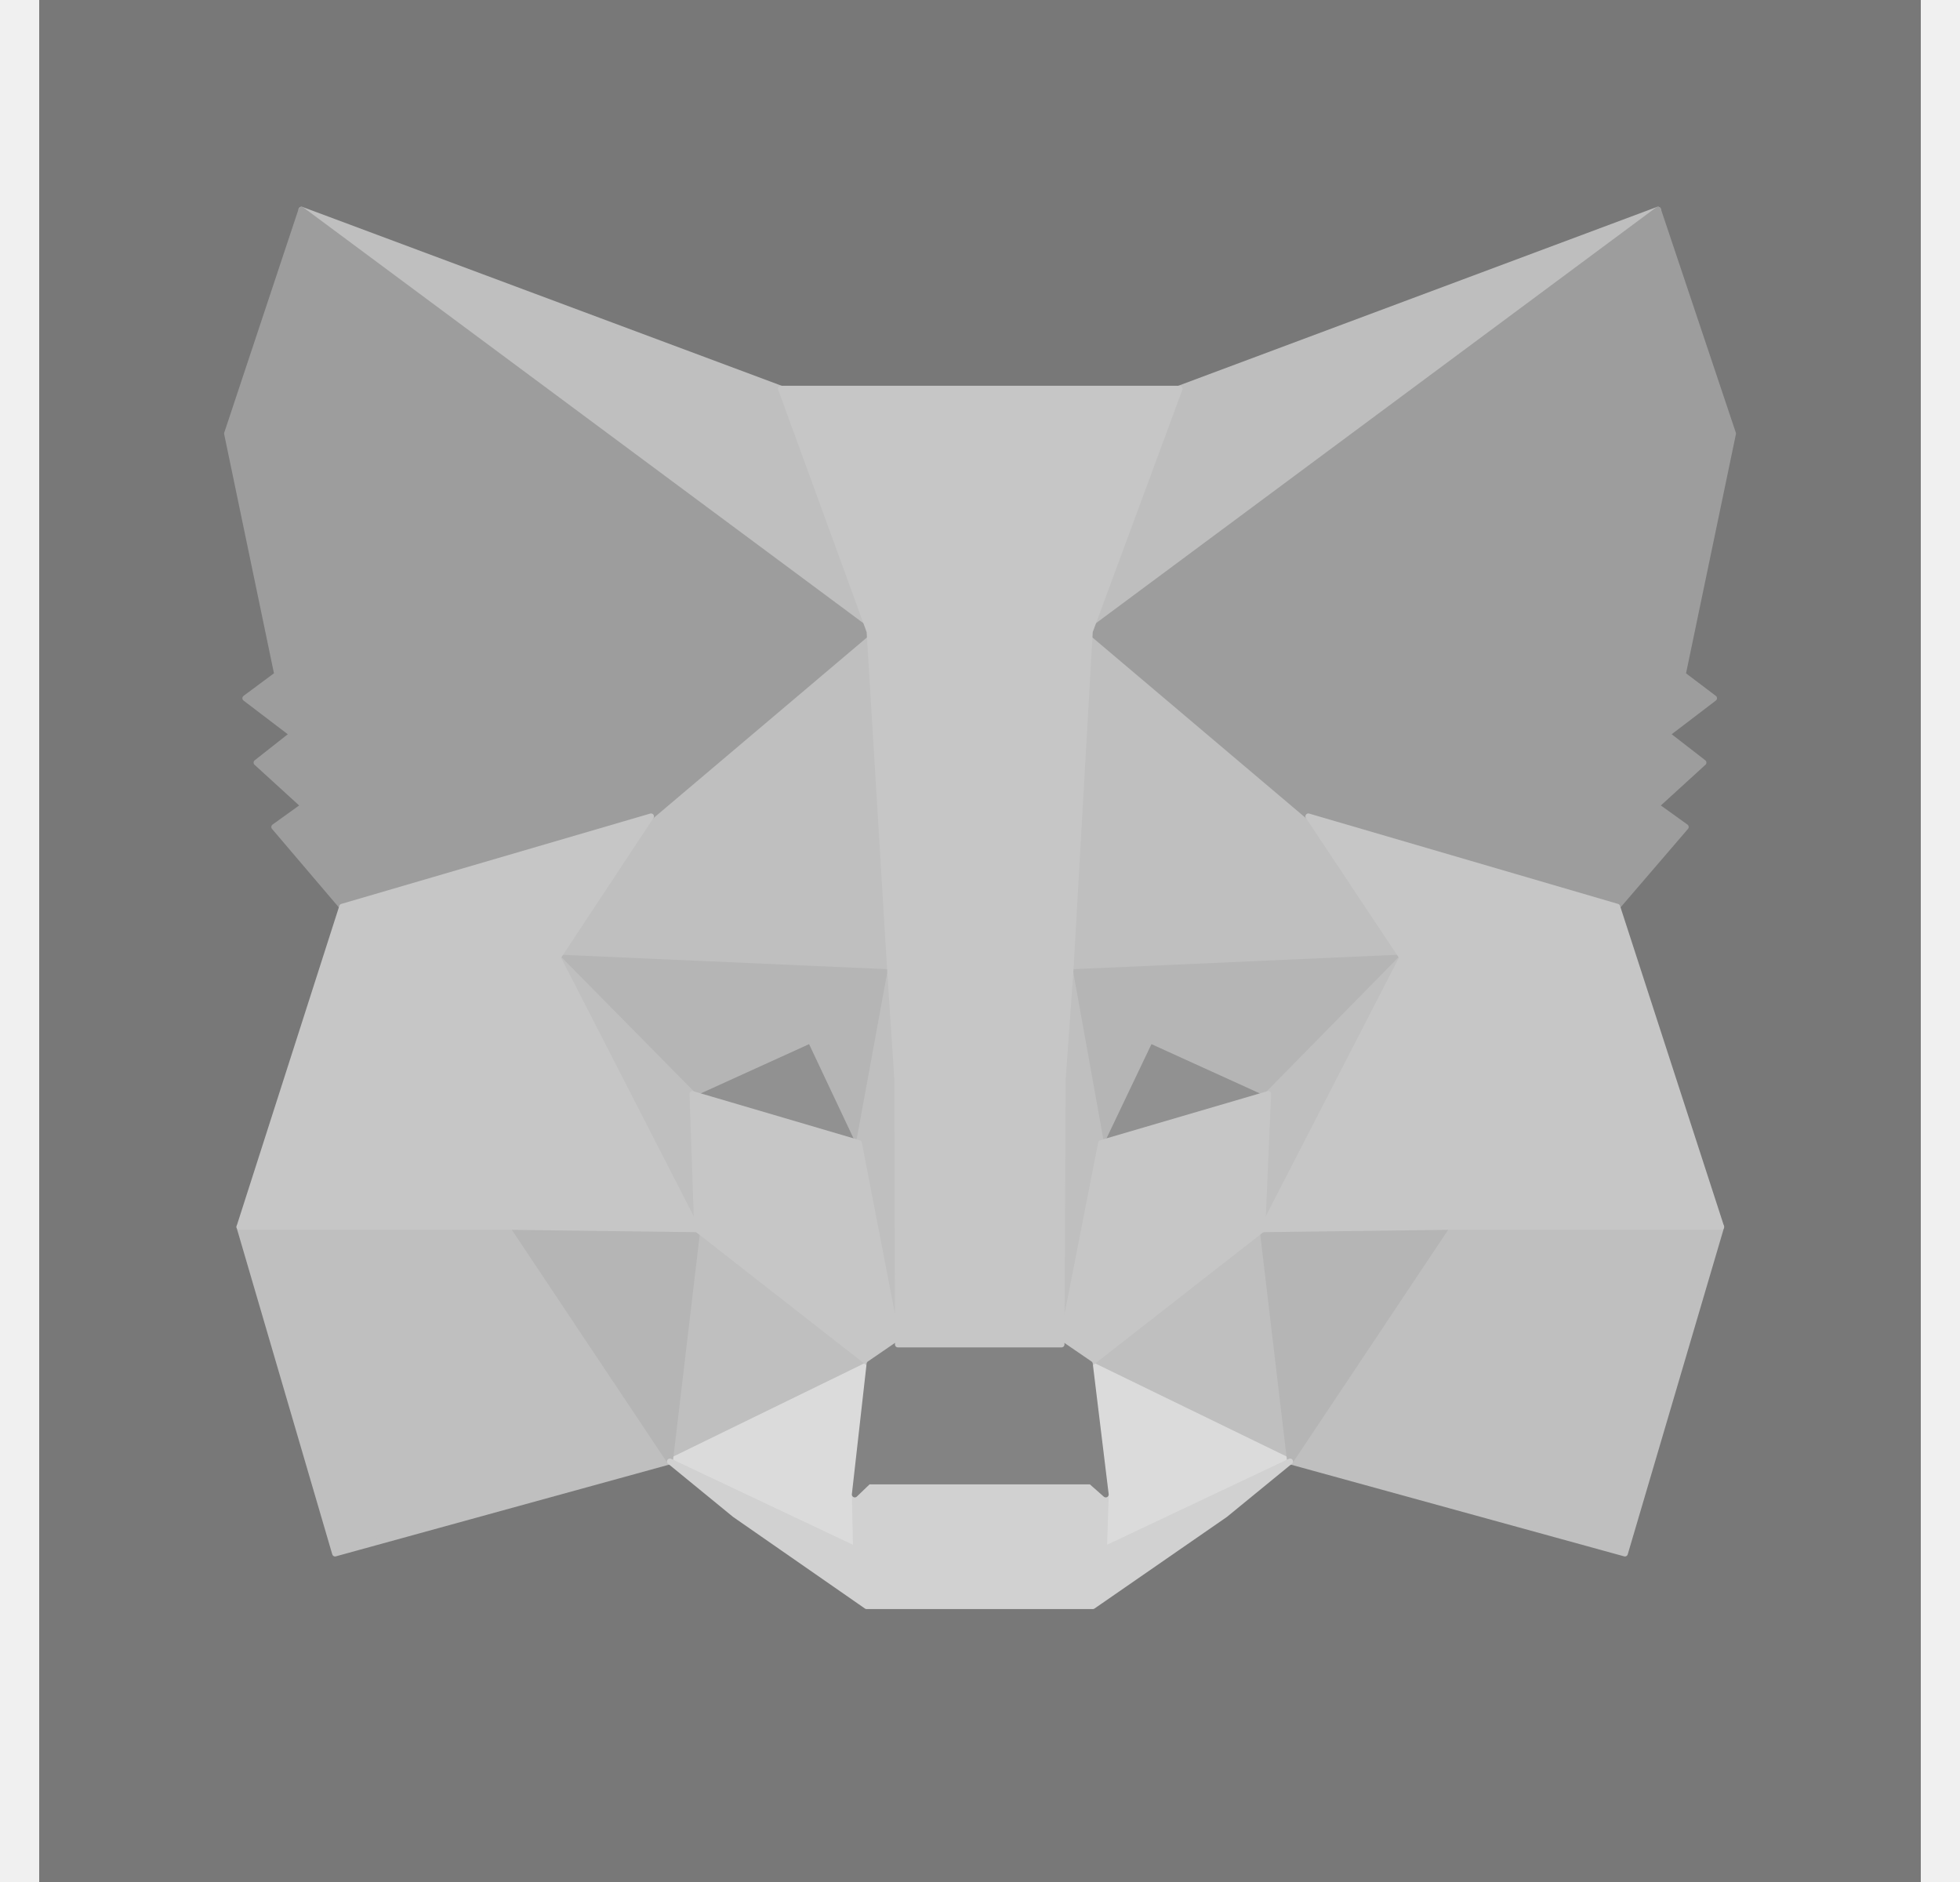
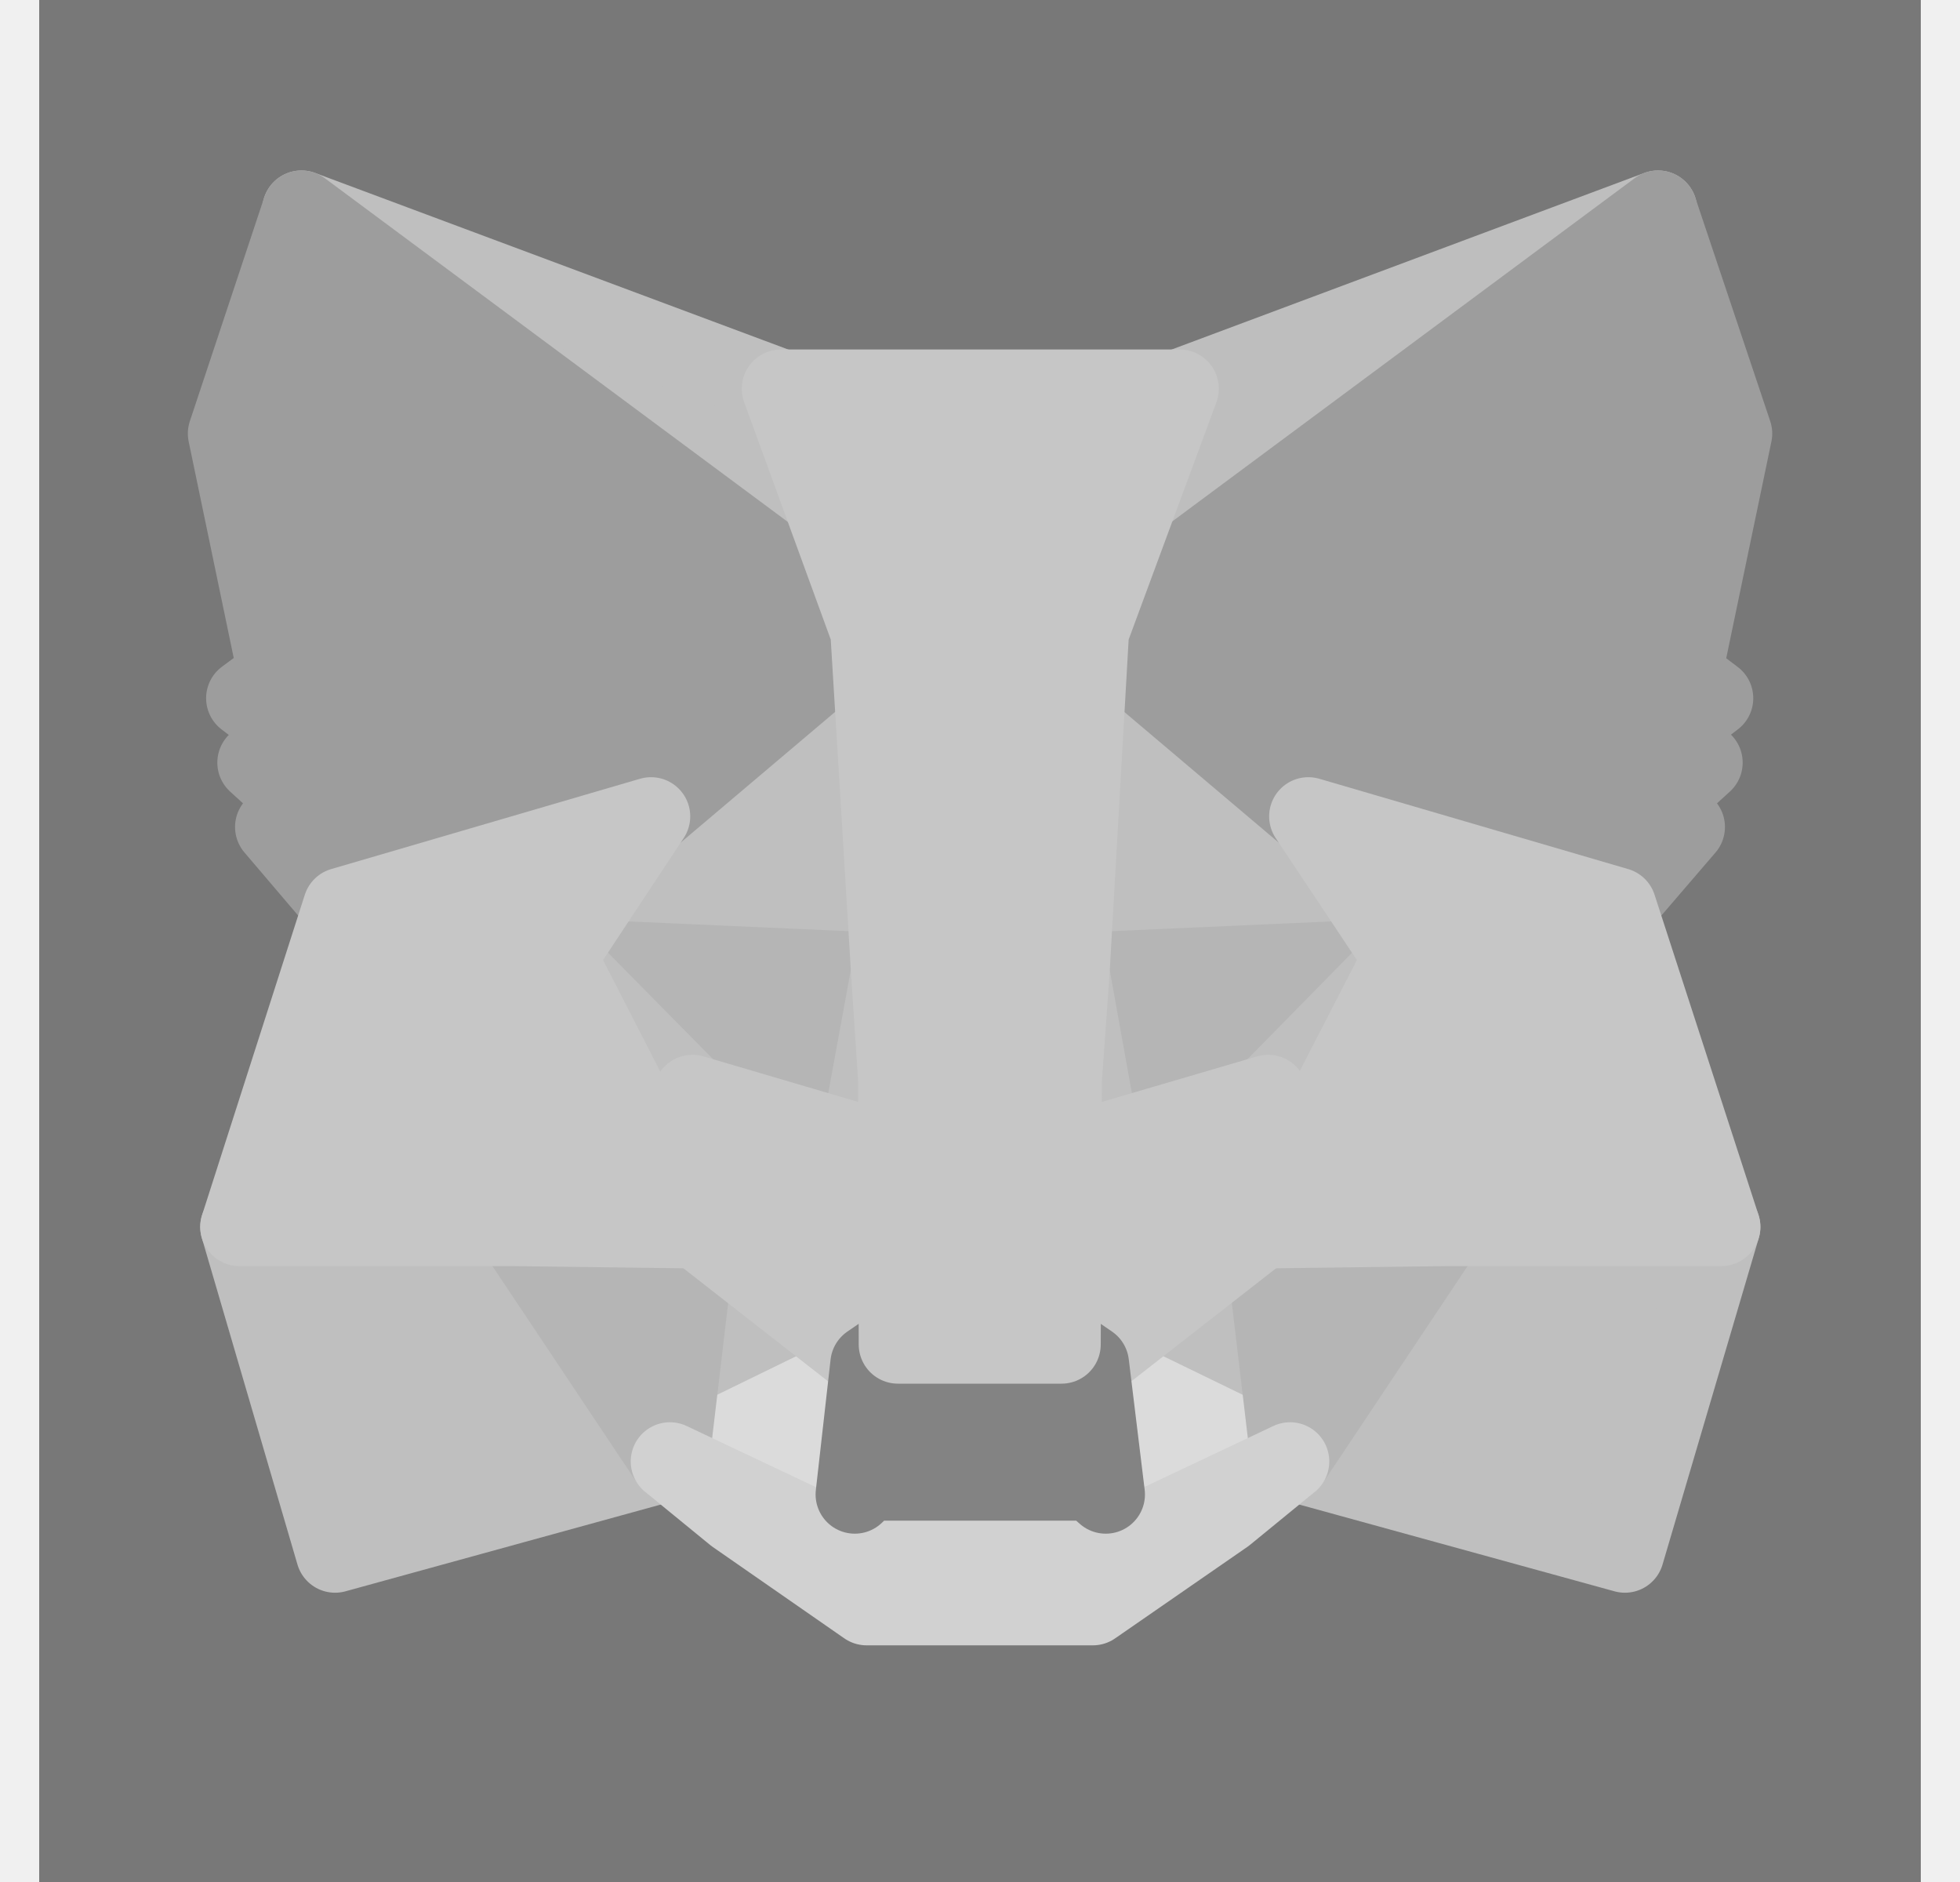
<svg xmlns="http://www.w3.org/2000/svg" width="25" height="24" viewBox="0 0 25 24" fill="none">
  <g opacity="0.5" clip-path="url(#clip0_4301_28219)">
-     <path d="M21.148 2.674L13.652 8.241L15.038 4.956L21.148 2.674Z" fill="#E2761B" stroke="#E2761B" stroke-width="0.075" stroke-linecap="round" stroke-linejoin="round" />
-     <path d="M3.845 2.674L11.28 8.293L9.961 4.956L3.845 2.674ZM18.451 15.578L16.455 18.636L20.726 19.811L21.954 15.646L18.451 15.578ZM3.054 15.646L4.274 19.811L8.545 18.636L6.549 15.578L3.054 15.646Z" fill="#E4761B" stroke="#E4761B" stroke-width="0.075" stroke-linecap="round" stroke-linejoin="round" />
-     <path d="M8.304 10.411L7.114 12.211L11.355 12.399L11.204 7.842L8.304 10.411ZM16.688 10.411L13.75 7.789L13.652 12.399L17.886 12.211L16.688 10.411ZM8.545 18.637L11.091 17.394L8.892 15.676L8.545 18.637ZM13.901 17.394L16.455 18.637L16.101 15.676L13.901 17.394Z" fill="#E4761B" stroke="#E4761B" stroke-width="0.075" stroke-linecap="round" stroke-linejoin="round" />
-     <path d="M16.455 18.637L13.901 17.395L14.105 19.059L14.082 19.76L16.455 18.637ZM8.545 18.637L10.918 19.76L10.903 19.059L11.091 17.395L8.545 18.637Z" fill="#D7C1B3" stroke="#D7C1B3" stroke-width="0.075" stroke-linecap="round" stroke-linejoin="round" />
-     <path d="M10.956 14.576L8.832 13.951L10.331 13.266L10.956 14.576ZM14.037 14.576L14.662 13.266L16.169 13.951L14.037 14.576Z" fill="#233447" stroke="#233447" stroke-width="0.075" stroke-linecap="round" stroke-linejoin="round" />
-     <path d="M8.545 18.637L8.907 15.578L6.549 15.646L8.545 18.637ZM16.093 15.578L16.455 18.637L18.451 15.646L16.093 15.578ZM17.886 12.211L13.652 12.399L14.044 14.576L14.669 13.266L16.176 13.951L17.886 12.211ZM8.831 13.951L10.338 13.266L10.956 14.576L11.355 12.399L7.114 12.211L8.831 13.951Z" fill="#CD6116" stroke="#CD6116" stroke-width="0.075" stroke-linecap="round" stroke-linejoin="round" />
-     <path d="M7.114 12.211L8.892 15.676L8.831 13.951L7.114 12.211ZM16.176 13.951L16.101 15.676L17.886 12.211L16.176 13.951ZM11.355 12.399L10.956 14.576L11.453 17.145L11.566 13.763L11.355 12.399ZM13.652 12.399L13.449 13.755L13.539 17.145L14.044 14.576L13.652 12.399Z" fill="#E4751F" stroke="#E4751F" stroke-width="0.075" stroke-linecap="round" stroke-linejoin="round" />
-     <path d="M14.044 14.576L13.54 17.145L13.901 17.394L16.101 15.676L16.176 13.951L14.044 14.576ZM8.832 13.951L8.892 15.676L11.091 17.394L11.453 17.145L10.956 14.576L8.832 13.951Z" fill="#F6851B" stroke="#F6851B" stroke-width="0.075" stroke-linecap="round" stroke-linejoin="round" />
-     <path d="M14.082 19.759L14.105 19.059L13.916 18.893H11.076L10.903 19.059L10.918 19.759L8.545 18.637L9.374 19.315L11.054 20.482H13.939L15.626 19.315L16.455 18.637L14.082 19.759Z" fill="#C0AD9E" stroke="#C0AD9E" stroke-width="0.075" stroke-linecap="round" stroke-linejoin="round" />
-     <path d="M13.901 17.393L13.539 17.145H11.453L11.091 17.393L10.903 19.058L11.076 18.892H13.916L14.104 19.058L13.901 17.393Z" fill="#161616" stroke="#161616" stroke-width="0.075" stroke-linecap="round" stroke-linejoin="round" />
-     <path d="M21.464 8.602L22.105 5.529L21.148 2.674L13.901 8.052L16.688 10.41L20.628 11.563L21.502 10.546L21.125 10.275L21.728 9.725L21.261 9.363L21.863 8.904L21.464 8.602ZM2.896 5.529L3.536 8.602L3.129 8.904L3.732 9.363L3.272 9.725L3.875 10.275L3.498 10.546L4.364 11.563L8.304 10.41L11.091 8.052L3.845 2.674L2.896 5.529Z" fill="#763D16" stroke="#763D16" stroke-width="0.075" stroke-linecap="round" stroke-linejoin="round" />
-     <path d="M20.628 11.563L16.688 10.411L17.886 12.211L16.101 15.676L18.451 15.646H21.954L20.628 11.563ZM8.304 10.411L4.364 11.563L3.054 15.646H6.549L8.892 15.676L7.114 12.211L8.304 10.411ZM13.653 12.4L13.901 8.053L15.046 4.957H9.961L11.091 8.053L11.355 12.4L11.445 13.771L11.453 17.145H13.54L13.555 13.771L13.653 12.4Z" fill="#F6851B" stroke="#F6851B" stroke-width="0.075" stroke-linecap="round" stroke-linejoin="round" />
+     <path d="M21.148 2.674L13.652 8.241L15.038 4.956L21.148 2.674Z" fill="#E2761B" stroke="#E2761B" strokeWidth="0.075" stroke-linecap="round" stroke-linejoin="round" />
+     <path d="M3.845 2.674L11.28 8.293L9.961 4.956L3.845 2.674ZM18.451 15.578L16.455 18.636L20.726 19.811L21.954 15.646L18.451 15.578ZM3.054 15.646L4.274 19.811L8.545 18.636L6.549 15.578L3.054 15.646Z" fill="#E4761B" stroke="#E4761B" strokeWidth="0.075" stroke-linecap="round" stroke-linejoin="round" />
+     <path d="M8.304 10.411L7.114 12.211L11.355 12.399L11.204 7.842L8.304 10.411ZM16.688 10.411L13.75 7.789L13.652 12.399L17.886 12.211L16.688 10.411ZM8.545 18.637L11.091 17.394L8.892 15.676L8.545 18.637ZM13.901 17.394L16.455 18.637L16.101 15.676L13.901 17.394Z" fill="#E4761B" stroke="#E4761B" strokeWidth="0.075" stroke-linecap="round" stroke-linejoin="round" />
+     <path d="M16.455 18.637L13.901 17.395L14.105 19.059L14.082 19.76L16.455 18.637ZM8.545 18.637L10.918 19.76L10.903 19.059L11.091 17.395L8.545 18.637Z" fill="#D7C1B3" stroke="#D7C1B3" strokeWidth="0.075" stroke-linecap="round" stroke-linejoin="round" />
+     <path d="M10.956 14.576L8.832 13.951L10.331 13.266L10.956 14.576ZM14.037 14.576L14.662 13.266L16.169 13.951L14.037 14.576Z" fill="#233447" stroke="#233447" strokeWidth="0.075" stroke-linecap="round" stroke-linejoin="round" />
+     <path d="M8.545 18.637L8.907 15.578L6.549 15.646L8.545 18.637ZM16.093 15.578L16.455 18.637L18.451 15.646L16.093 15.578ZM17.886 12.211L13.652 12.399L14.044 14.576L14.669 13.266L16.176 13.951L17.886 12.211ZM8.831 13.951L10.338 13.266L10.956 14.576L11.355 12.399L7.114 12.211L8.831 13.951Z" fill="#CD6116" stroke="#CD6116" strokeWidth="0.075" stroke-linecap="round" stroke-linejoin="round" />
+     <path d="M7.114 12.211L8.892 15.676L8.831 13.951L7.114 12.211ZM16.176 13.951L16.101 15.676L17.886 12.211L16.176 13.951ZM11.355 12.399L10.956 14.576L11.453 17.145L11.566 13.763L11.355 12.399ZM13.652 12.399L13.449 13.755L13.539 17.145L14.044 14.576L13.652 12.399Z" fill="#E4751F" stroke="#E4751F" strokeWidth="0.075" stroke-linecap="round" stroke-linejoin="round" />
+     <path d="M14.044 14.576L13.54 17.145L13.901 17.394L16.101 15.676L16.176 13.951L14.044 14.576ZM8.832 13.951L8.892 15.676L11.091 17.394L11.453 17.145L10.956 14.576L8.832 13.951Z" fill="#F6851B" stroke="#F6851B" strokeWidth="0.075" stroke-linecap="round" stroke-linejoin="round" />
+     <path d="M14.082 19.759L14.105 19.059L13.916 18.893H11.076L10.903 19.059L10.918 19.759L8.545 18.637L9.374 19.315L11.054 20.482H13.939L15.626 19.315L16.455 18.637L14.082 19.759Z" fill="#C0AD9E" stroke="#C0AD9E" strokeWidth="0.075" stroke-linecap="round" stroke-linejoin="round" />
+     <path d="M13.901 17.393L13.539 17.145H11.453L11.091 17.393L10.903 19.058L11.076 18.892H13.916L14.104 19.058L13.901 17.393Z" fill="#161616" stroke="#161616" strokeWidth="0.075" stroke-linecap="round" stroke-linejoin="round" />
+     <path d="M21.464 8.602L22.105 5.529L21.148 2.674L13.901 8.052L16.688 10.41L20.628 11.563L21.502 10.546L21.125 10.275L21.728 9.725L21.261 9.363L21.863 8.904L21.464 8.602ZM2.896 5.529L3.536 8.602L3.129 8.904L3.732 9.363L3.272 9.725L3.875 10.275L3.498 10.546L4.364 11.563L8.304 10.41L11.091 8.052L3.845 2.674L2.896 5.529Z" fill="#763D16" stroke="#763D16" strokeWidth="0.075" stroke-linecap="round" stroke-linejoin="round" />
+     <path d="M20.628 11.563L16.688 10.411L17.886 12.211L16.101 15.676L18.451 15.646H21.954L20.628 11.563ZM8.304 10.411L4.364 11.563L3.054 15.646H6.549L8.892 15.676L7.114 12.211L8.304 10.411ZM13.653 12.4L13.901 8.053L15.046 4.957H9.961L11.091 8.053L11.355 12.4L11.445 13.771L11.453 17.145H13.54L13.555 13.771L13.653 12.4Z" fill="#F6851B" stroke="#F6851B" strokeWidth="0.075" stroke-linecap="round" stroke-linejoin="round" />
    <rect x="0.5" width="24" height="24" fill="black" style="mix-blend-mode:saturation" />
  </g>
  <defs>
    <clipPath id="clip0_4301_28219">
      <rect width="24" height="24" fill="white" transform="translate(0.5)" />
    </clipPath>
  </defs>
</svg>
